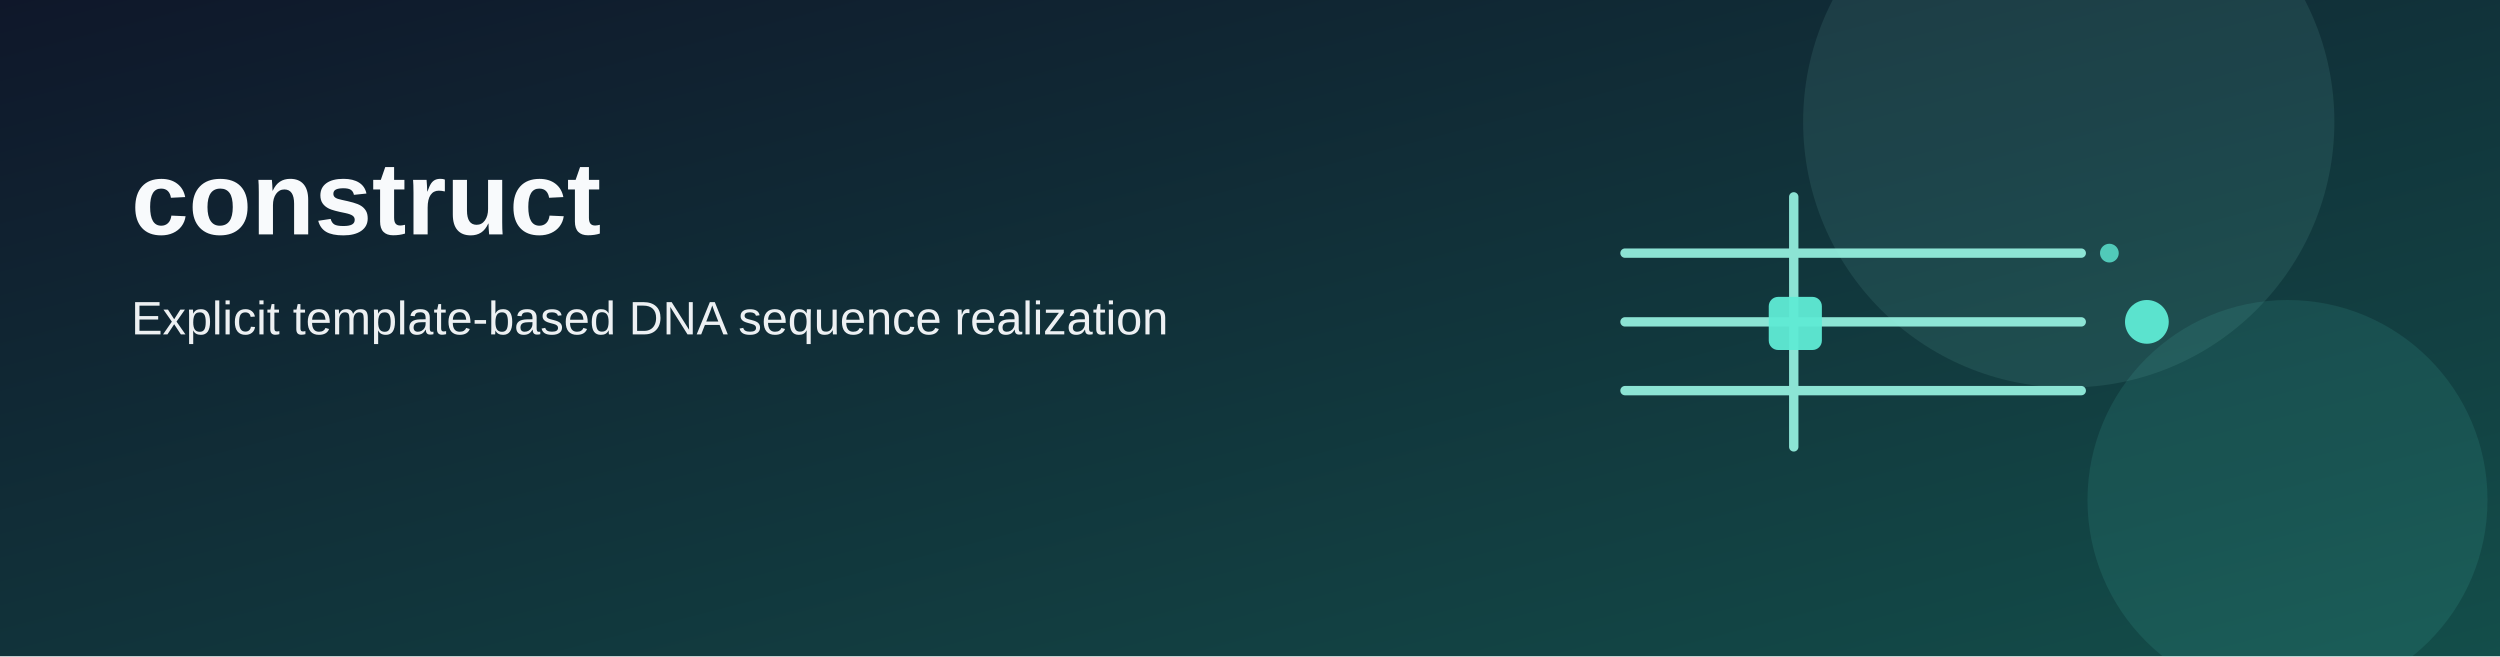
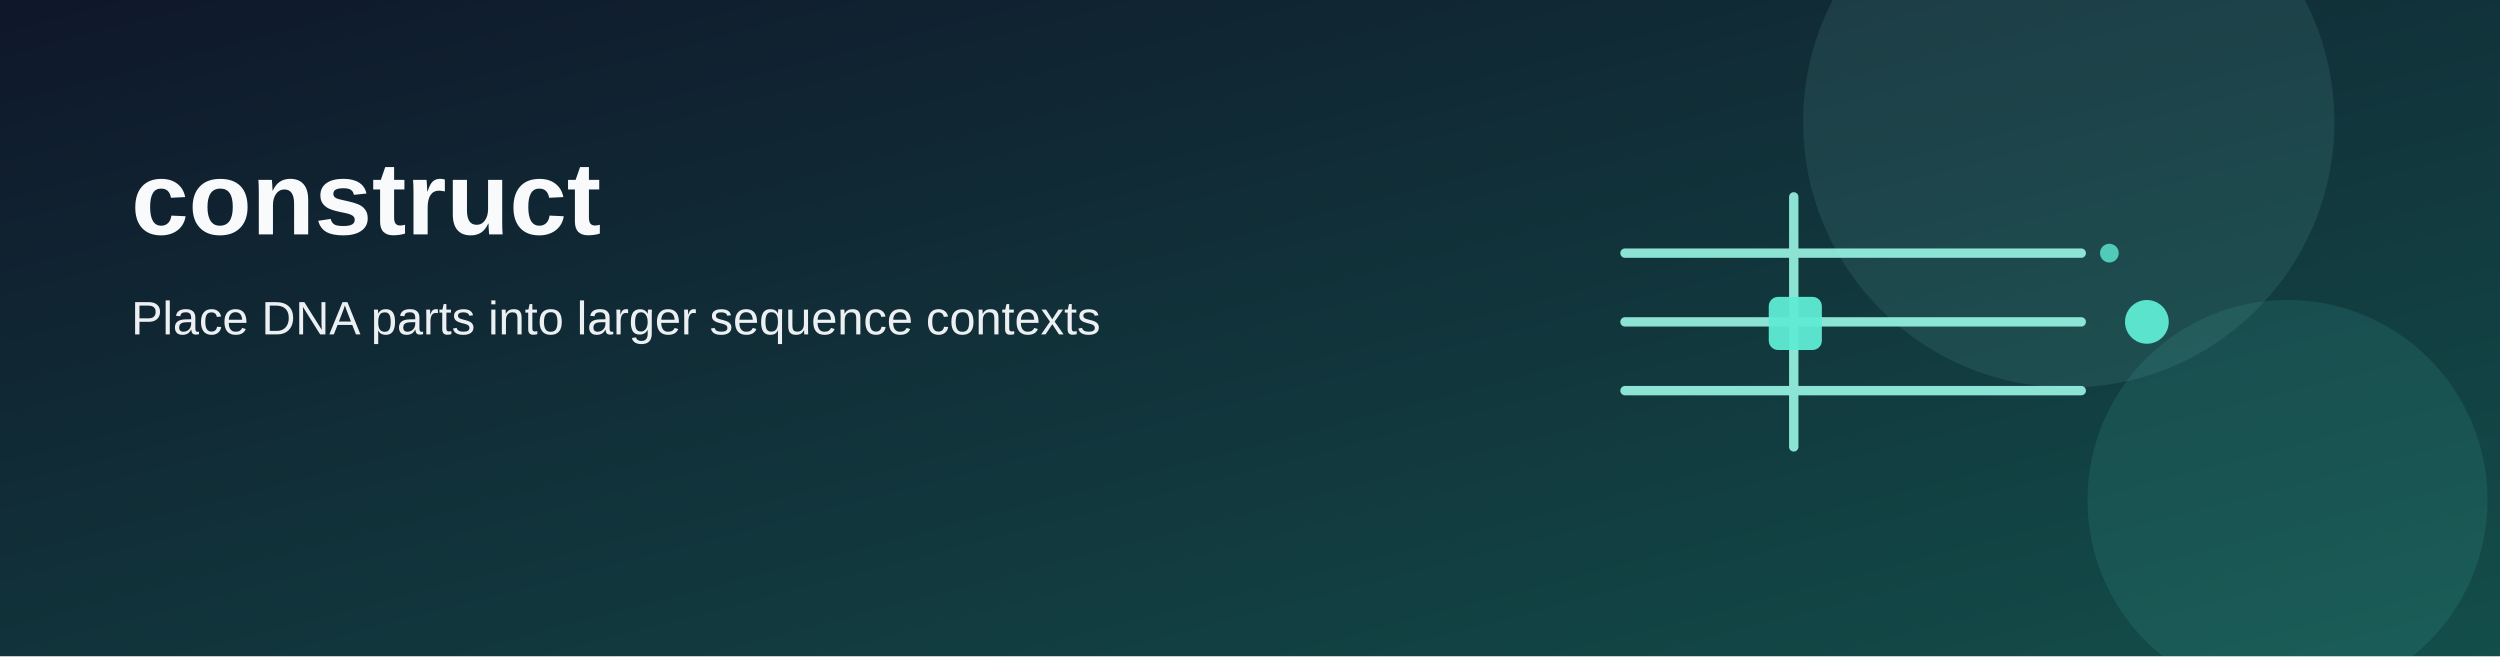
<svg xmlns="http://www.w3.org/2000/svg" width="1600" height="420" viewBox="0 0 1600 420" role="img" aria-labelledby="title desc">
  <defs>
    <linearGradient id="bg" x1="0" x2="1" y1="0" y2="1">
      <stop offset="0%" stop-color="#0f172a" />
      <stop offset="100%" stop-color="#134e4a" />
    </linearGradient>
  </defs>
  <rect width="1600" height="420" fill="url(#bg)" />
  <circle cx="1324" cy="78" r="170" fill="#99f6e4" opacity="0.09" />
  <circle cx="1464" cy="320" r="128" fill="#5eead4" opacity="0.1" />
  <g fill="#f8fafc" font-family="'Helvetica Neue', Arial, sans-serif">
    <text x="84" y="150" font-size="66" font-weight="700">construct</text>
-     <text x="84" y="214" font-size="30" opacity="0.95">Explicit template-based DNA sequence realization</text>
+     <text x="84" y="214" font-size="30" opacity="0.95">Place DNA parts into larger sequence contexts</text>
  </g>
  <g transform="translate(1016 74)">
    <g fill="none" stroke="#99f6e4" stroke-width="6" stroke-linecap="round" opacity="0.9">
      <path d="M24 88 H316" />
      <path d="M24 132 H316" />
      <path d="M24 176 H316" />
      <path d="M132 52 V212" />
    </g>
    <g fill="#5eead4">
      <rect x="116" y="116" width="34" height="34" rx="6" opacity="0.95" />
      <circle cx="358" cy="132" r="14" opacity="0.95" />
      <circle cx="334" cy="88" r="6" opacity="0.8" />
    </g>
  </g>
</svg>
